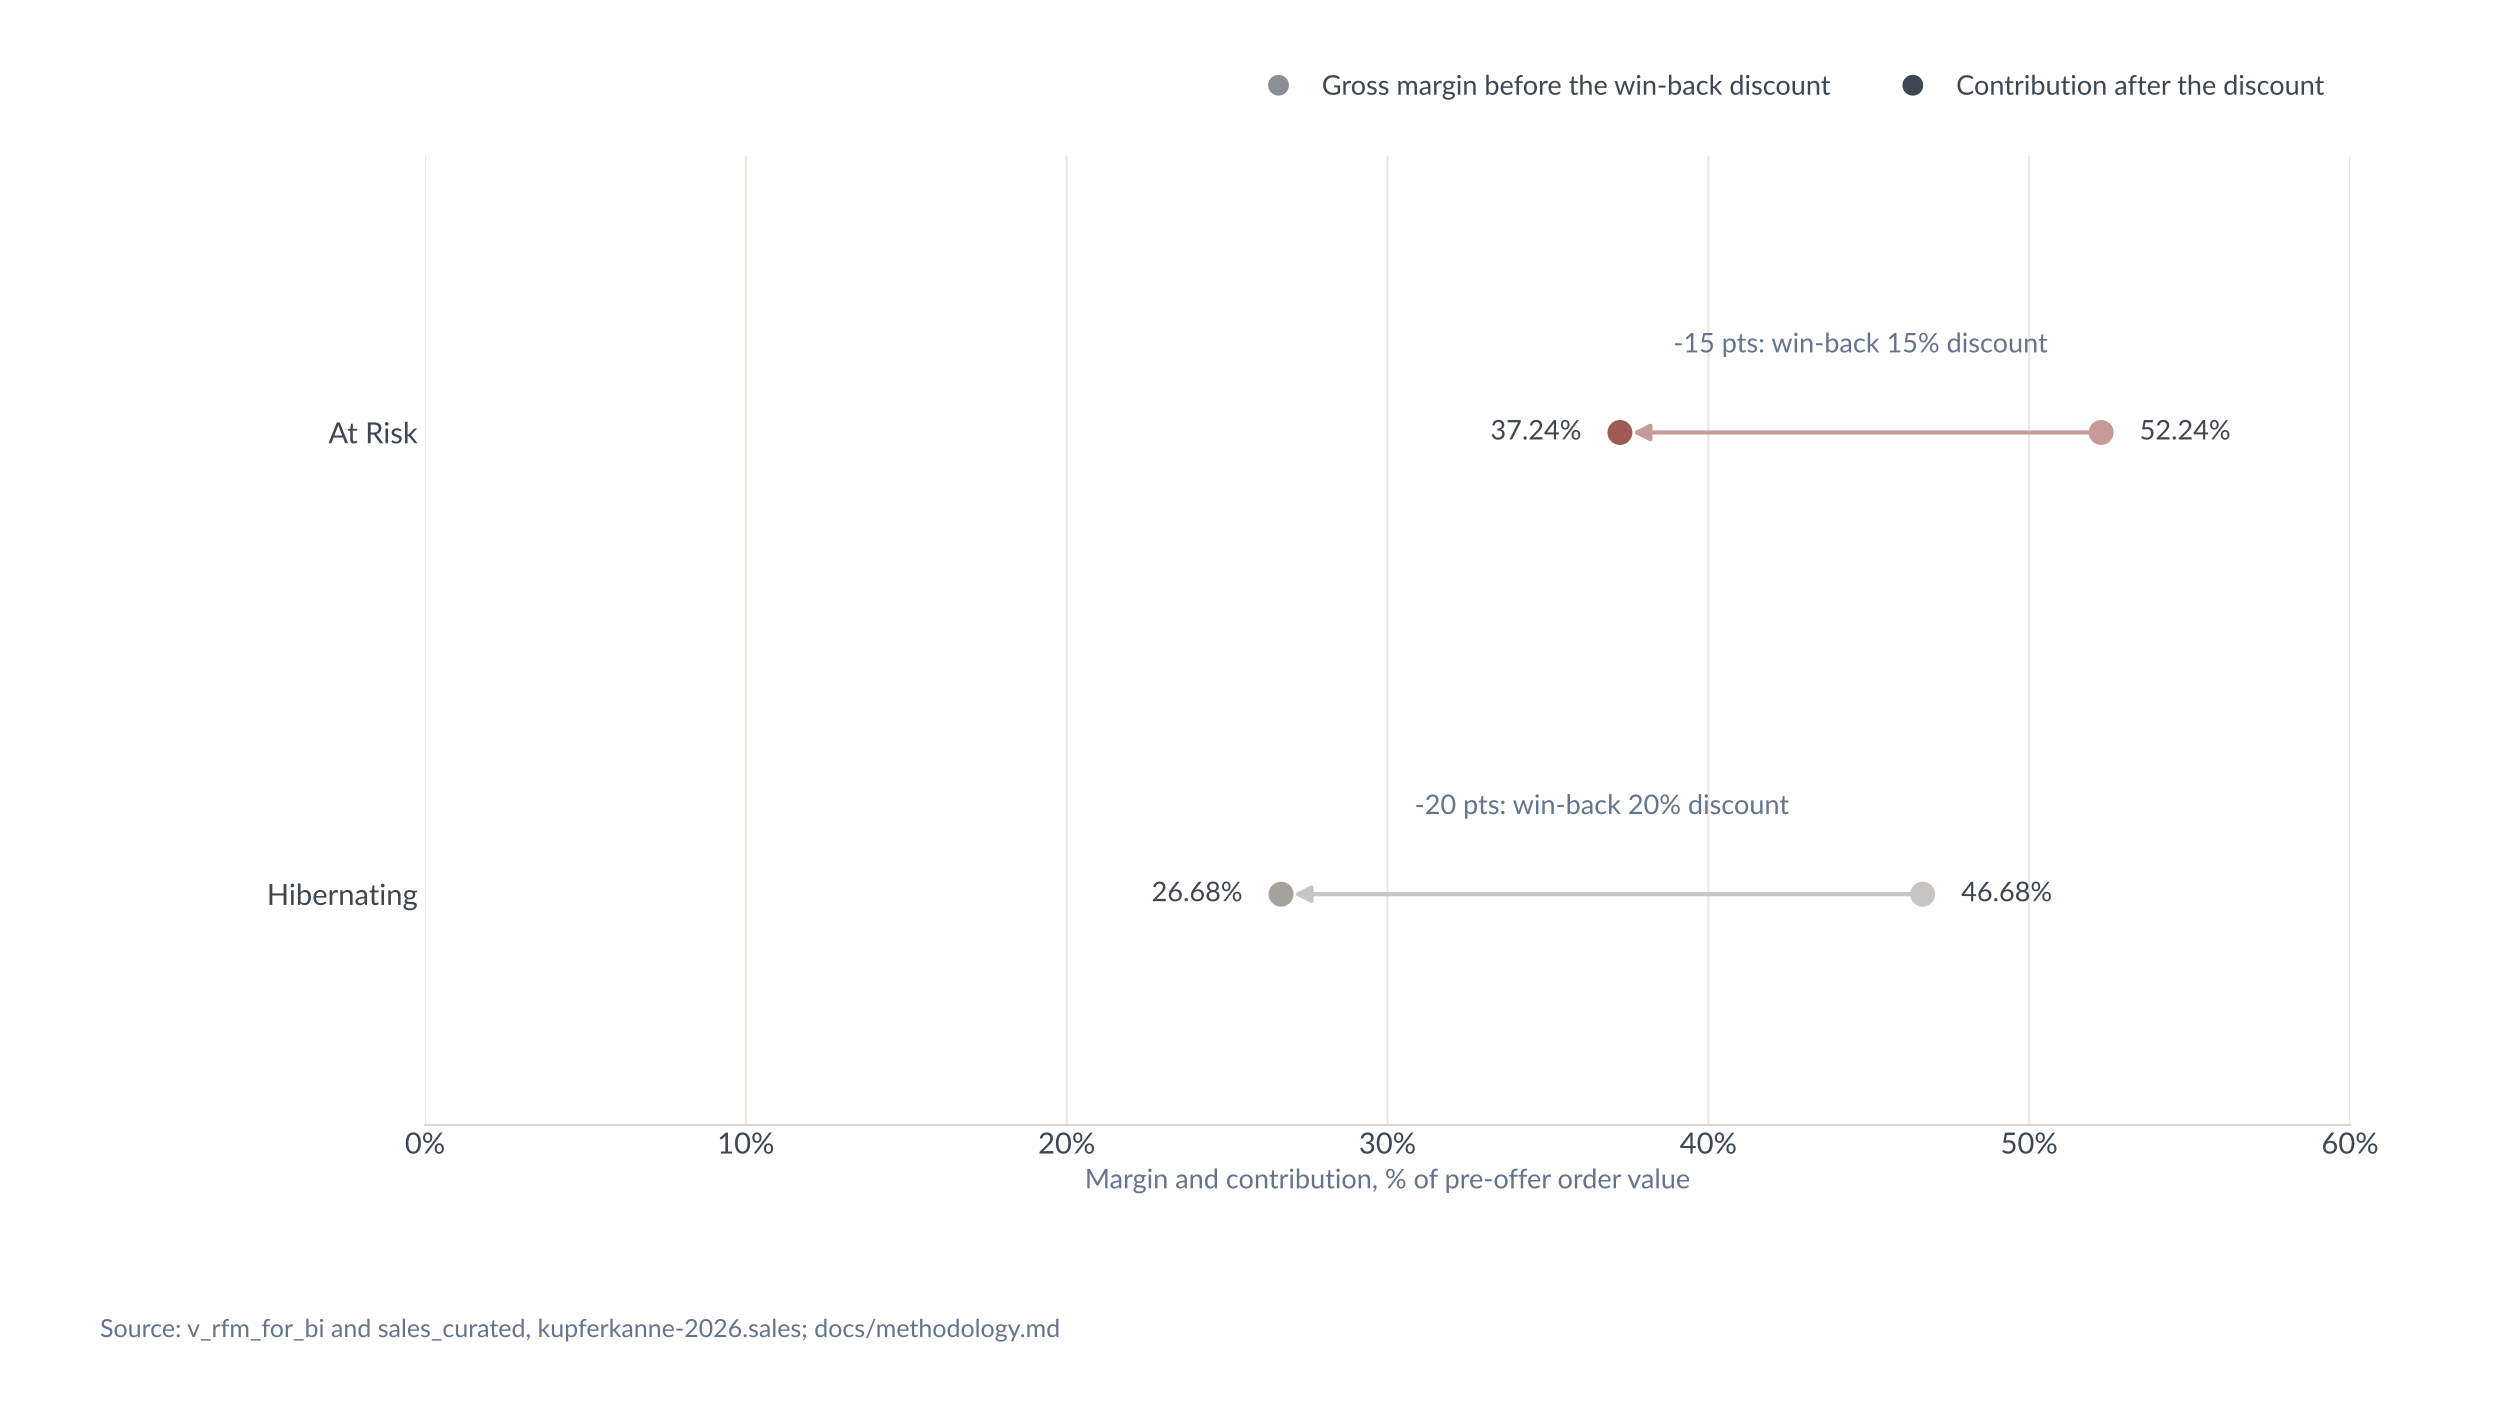
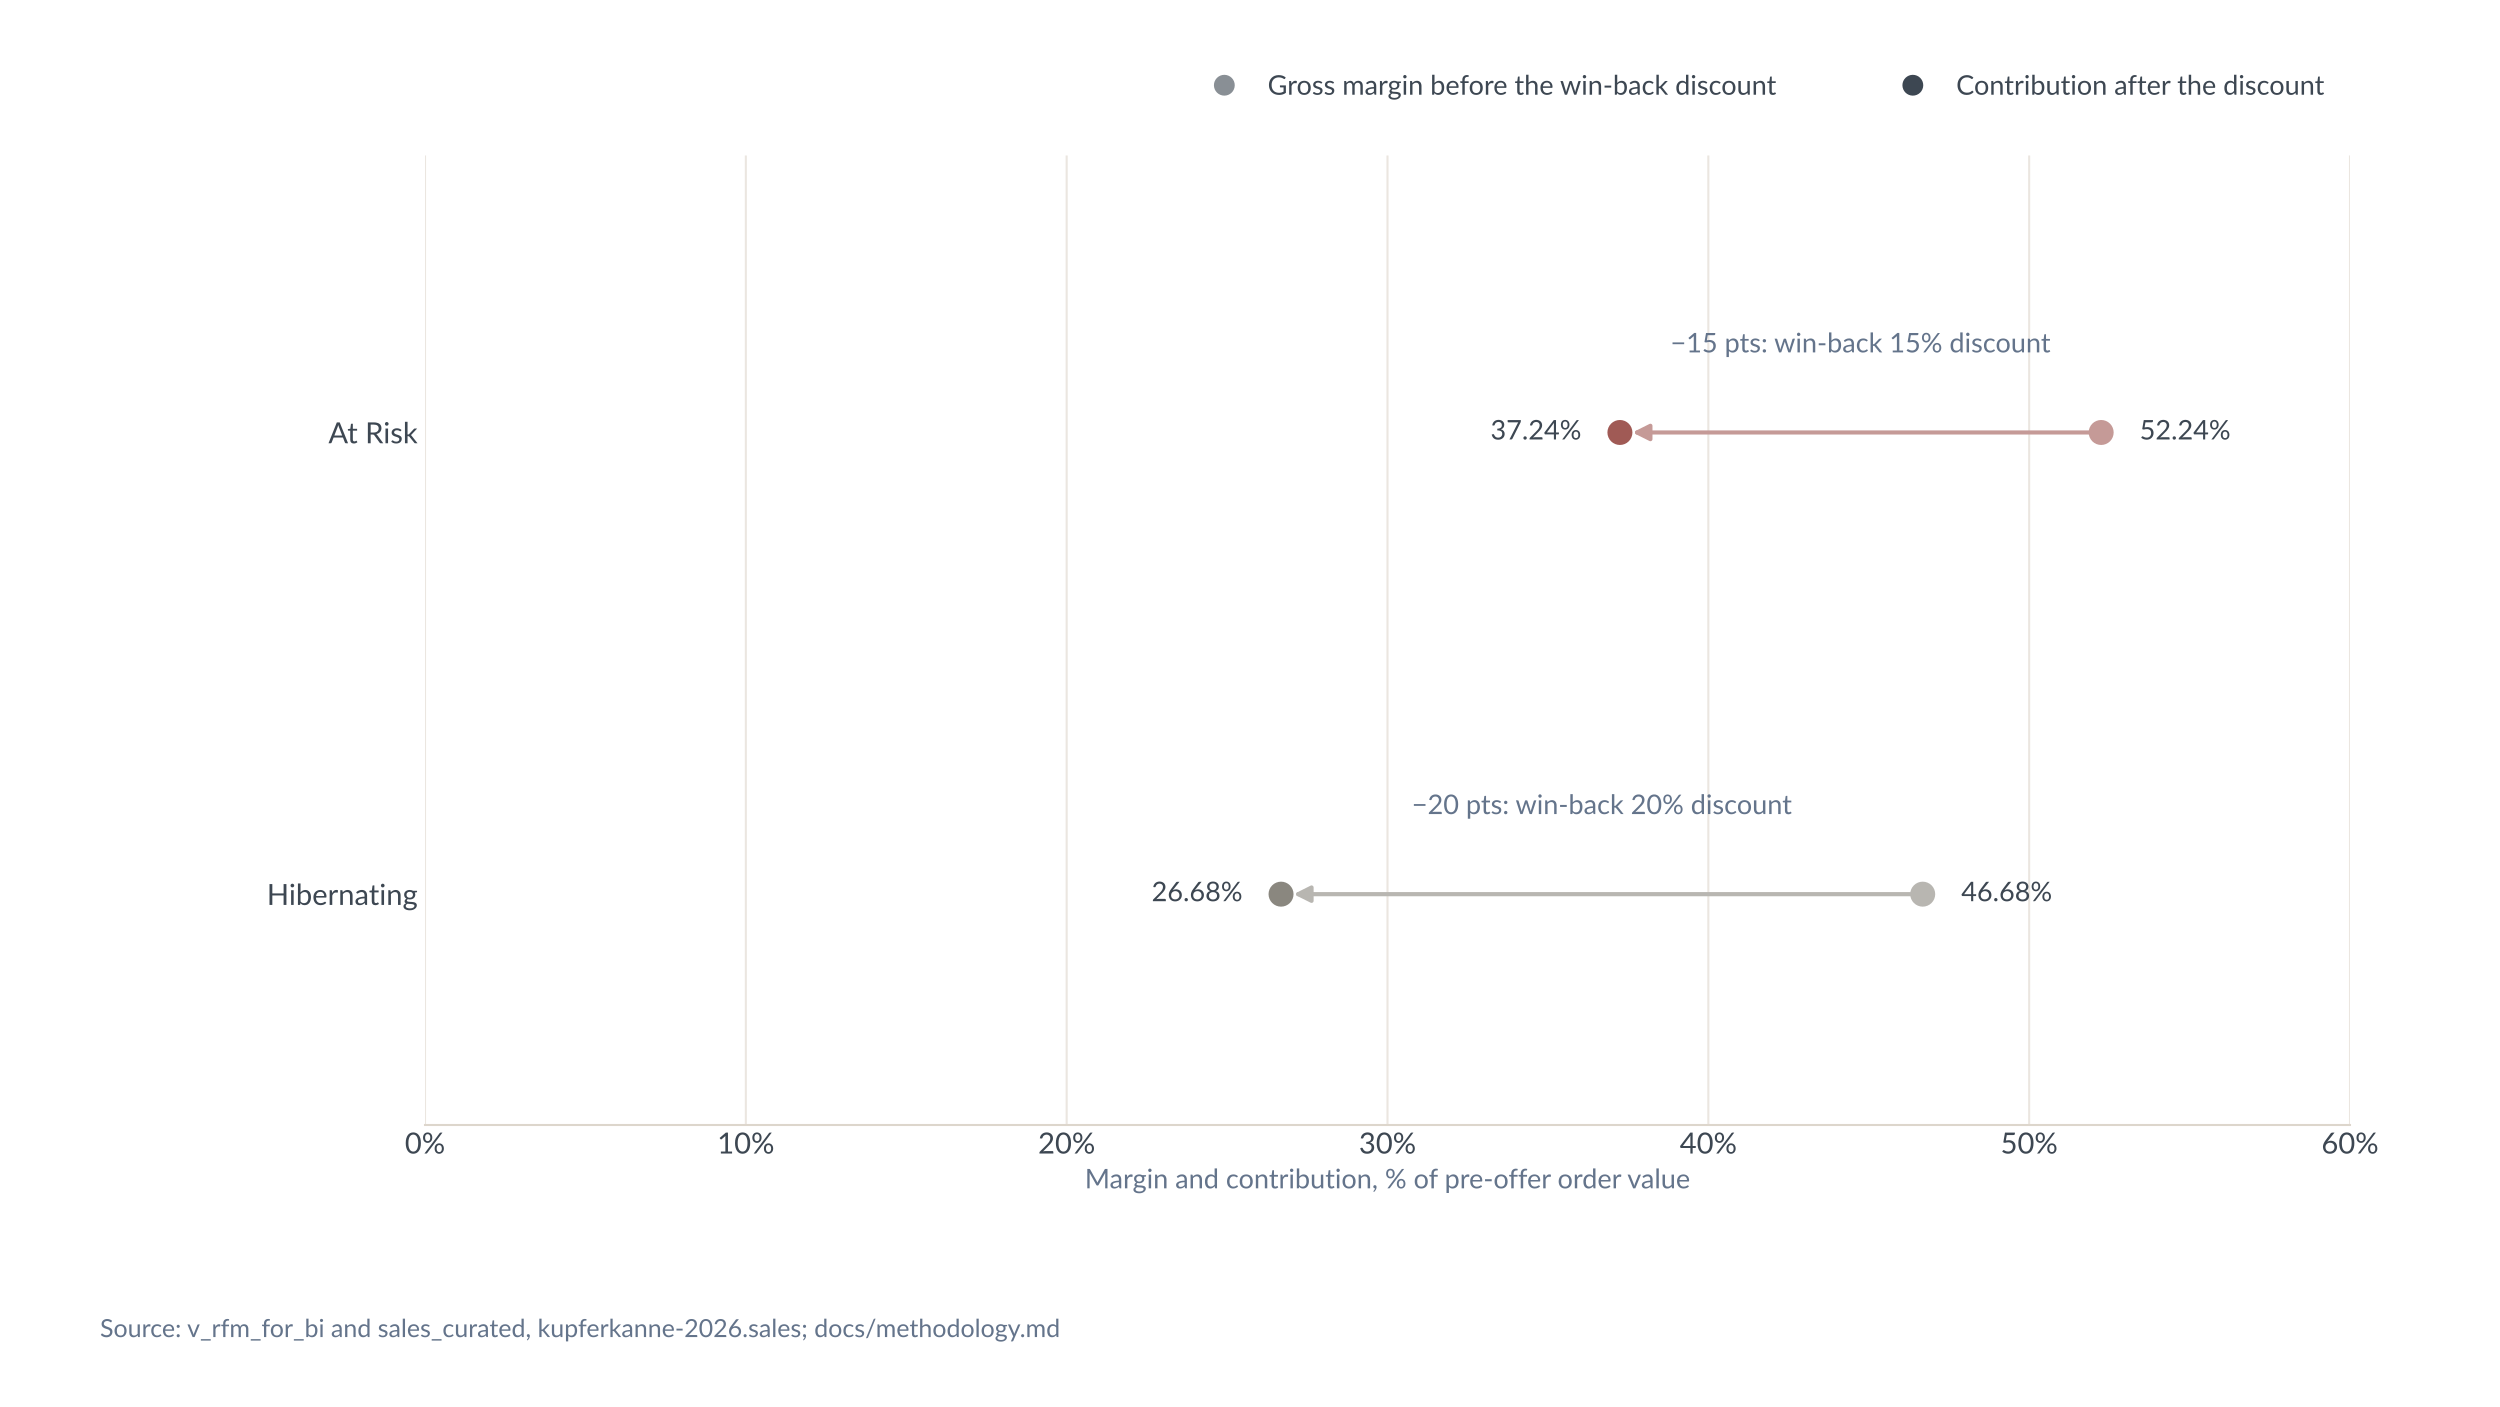
<svg xmlns="http://www.w3.org/2000/svg" xmlns:xlink="http://www.w3.org/1999/xlink" viewBox="0 0 1200 675" version="1.1">
  <defs>
    <style type="text/css">*{stroke-linejoin: round; stroke-linecap: butt}</style>
  </defs>
  <g id="figure_1">
    <g id="patch_1">
      <path d="M 0 675  L 1200 675  L 1200 0  L 0 0  L 0 675  z " style="fill: none" />
    </g>
    <g id="axes_1">
      <g id="patch_2">
        <path d="M 204 540  L 1128 540  L 1128 74.625  L 204 74.625  L 204 540  z " style="fill: none" />
      </g>
      <g id="matplotlib.axis_1">
        <g id="xtick_1">
          <g id="line2d_1">
            <path d="M 204 540  L 204 74.625  " clip-path="url(#pc6eea8a28a)" style="fill: none; stroke: #ddd6cc; stroke-opacity: 0.6; stroke-linecap: square" />
          </g>
          <g id="line2d_2" />
          <g id="text_1">
            <text style="font-size: 14px; font-family: 'Segoe UI', 'Lato', sans-serif; text-anchor: middle; fill: #3d4752" x="204" y="553.692" transform="rotate(-0 204 553.6924)">0%</text>
          </g>
        </g>
        <g id="xtick_2">
          <g id="line2d_3">
            <path d="M 358 540  L 358 74.625  " clip-path="url(#pc6eea8a28a)" style="fill: none; stroke: #ddd6cc; stroke-opacity: 0.6; stroke-linecap: square" />
          </g>
          <g id="line2d_4" />
          <g id="text_2">
            <text style="font-size: 14px; font-family: 'Segoe UI', 'Lato', sans-serif; text-anchor: middle; fill: #3d4752" x="358" y="553.692" transform="rotate(-0 358 553.6924)">10%</text>
          </g>
        </g>
        <g id="xtick_3">
          <g id="line2d_5">
            <path d="M 512 540  L 512 74.625  " clip-path="url(#pc6eea8a28a)" style="fill: none; stroke: #ddd6cc; stroke-opacity: 0.6; stroke-linecap: square" />
          </g>
          <g id="line2d_6" />
          <g id="text_3">
            <text style="font-size: 14px; font-family: 'Segoe UI', 'Lato', sans-serif; text-anchor: middle; fill: #3d4752" x="512" y="553.692" transform="rotate(-0 512 553.6924)">20%</text>
          </g>
        </g>
        <g id="xtick_4">
          <g id="line2d_7">
            <path d="M 666 540  L 666 74.625  " clip-path="url(#pc6eea8a28a)" style="fill: none; stroke: #ddd6cc; stroke-opacity: 0.6; stroke-linecap: square" />
          </g>
          <g id="line2d_8" />
          <g id="text_4">
            <text style="font-size: 14px; font-family: 'Segoe UI', 'Lato', sans-serif; text-anchor: middle; fill: #3d4752" x="666" y="553.692" transform="rotate(-0 666 553.6924)">30%</text>
          </g>
        </g>
        <g id="xtick_5">
          <g id="line2d_9">
            <path d="M 820 540  L 820 74.625  " clip-path="url(#pc6eea8a28a)" style="fill: none; stroke: #ddd6cc; stroke-opacity: 0.6; stroke-linecap: square" />
          </g>
          <g id="line2d_10" />
          <g id="text_5">
            <text style="font-size: 14px; font-family: 'Segoe UI', 'Lato', sans-serif; text-anchor: middle; fill: #3d4752" x="820" y="553.692" transform="rotate(-0 820 553.6924)">40%</text>
          </g>
        </g>
        <g id="xtick_6">
          <g id="line2d_11">
            <path d="M 974 540  L 974 74.625  " clip-path="url(#pc6eea8a28a)" style="fill: none; stroke: #ddd6cc; stroke-opacity: 0.6; stroke-linecap: square" />
          </g>
          <g id="line2d_12" />
          <g id="text_6">
            <text style="font-size: 14px; font-family: 'Segoe UI', 'Lato', sans-serif; text-anchor: middle; fill: #3d4752" x="974" y="553.692" transform="rotate(-0 974 553.6924)">50%</text>
          </g>
        </g>
        <g id="xtick_7">
          <g id="line2d_13">
            <path d="M 1128 540  L 1128 74.625  " clip-path="url(#pc6eea8a28a)" style="fill: none; stroke: #ddd6cc; stroke-opacity: 0.6; stroke-linecap: square" />
          </g>
          <g id="line2d_14" />
          <g id="text_7">
            <text style="font-size: 14px; font-family: 'Segoe UI', 'Lato', sans-serif; text-anchor: middle; fill: #3d4752" x="1128" y="553.692" transform="rotate(-0 1128 553.6924)">60%</text>
          </g>
        </g>
        <g id="text_8">
          <text style="font-size: 13px; font-family: 'Segoe UI', 'Lato', sans-serif; text-anchor: middle; fill: #64748b" x="666" y="570.401" transform="rotate(-0 666 570.4009)">Margin and contribution, % of pre-offer order value</text>
        </g>
      </g>
      <g id="matplotlib.axis_2">
        <g id="ytick_1">
          <g id="line2d_15" />
          <g id="text_9">
            <text style="font-size: 14px; font-family: 'Segoe UI', 'Lato', sans-serif; text-anchor: end; fill: #3d4752" x="200.5" y="212.771" transform="rotate(-0 200.5 212.7715)">At Risk</text>
          </g>
        </g>
        <g id="ytick_2">
          <g id="line2d_16" />
          <g id="text_10">
            <text style="font-size: 14px; font-family: 'Segoe UI', 'Lato', sans-serif; text-anchor: end; fill: #3d4752" x="200.5" y="434.379" transform="rotate(-0 200.5 434.3786)">Hibernating</text>
          </g>
        </g>
      </g>
      <g id="patch_3">
        <path d="M 1002.555 207.589  Q 893.055 207.589 785.792 207.589  " style="fill: none; stroke: #c59a97; stroke-width: 2; stroke-linecap: round" />
        <path d="M 792.192 210.789  L 785.792 207.589  L 792.192 204.389  z " style="fill: #c59a97; stroke: #c59a97; stroke-width: 2; stroke-linecap: round" />
      </g>
      <g id="patch_4">
-         <path d="M 916.899 429.196  Q 768.902 429.196 623.141 429.196  " style="fill: none; stroke: #c8c6c1; stroke-width: 2; stroke-linecap: round" />
-         <path d="M 629.541 432.396  L 623.141 429.196  L 629.541 425.996  z " style="fill: #c8c6c1; stroke: #c8c6c1; stroke-width: 2; stroke-linecap: round" />
+         <path d="M 916.899 429.196  Q 768.902 429.196 623.141 429.196  " style="fill: none; stroke: #b8b6b1; stroke-width: 2; stroke-linecap: round" />
+         <path d="M 629.541 432.396  L 623.141 429.196  L 629.541 425.996  z " style="fill: #b8b6b1; stroke: #b8b6b1; stroke-width: 2; stroke-linecap: round" />
      </g>
      <g id="patch_5">
        <path d="M 204 540  L 1128 540  " style="fill: none; stroke: #ddd6cc; stroke-linejoin: miter; stroke-linecap: square" />
      </g>
      <g id="line2d_17">
        <defs>
          <path id="ma9b28b448e" d="M 0 6  C 1.591 6 3.117 5.368 4.243 4.243  C 5.368 3.117 6 1.591 6 0  C 6 -1.591 5.368 -3.117 4.243 -4.243  C 3.117 -5.368 1.591 -6 0 -6  C -1.591 -6 -3.117 -5.368 -4.243 -4.243  C -5.368 -3.117 -6 -1.591 -6 0  C -6 1.591 -5.368 3.117 -4.243 4.243  C -3.117 5.368 -1.591 6 0 6  z " style="stroke: #000000; stroke-opacity: 0" />
        </defs>
        <g clip-path="url(#pc6eea8a28a)">
          <use xlink:href="#ma9b28b448e" x="1008.558" y="207.589" style="fill: #c59a97; stroke: #000000; stroke-opacity: 0" />
        </g>
      </g>
      <g id="text_11">
        <text style="font-size: 13px; font-family: 'Segoe UI', 'Lato', sans-serif; text-anchor: start; fill: #3d4752" x="1027.038" y="210.954" transform="rotate(-0 1027.038 210.9535)">52.24%</text>
      </g>
      <g id="text_12">
        <text style="font-size: 13px; font-family: 'Segoe UI', 'Lato', sans-serif; text-anchor: end; fill: #3d4752" x="759.078" y="210.954" transform="rotate(-0 759.0778 210.9535)">37.24%</text>
      </g>
      <g id="text_13">
-         <text style="font-size: 13px; font-family: 'Segoe UI', 'Lato', sans-serif; text-anchor: middle; fill: #64748b" x="893.058" y="169.142" transform="rotate(-0 893.0578 169.1421)">-15 pts: win-back 15% discount</text>
+         <text style="font-size: 13px; font-family: 'Segoe UI', 'Lato', sans-serif; text-anchor: middle; fill: #64748b" x="893.058" y="169.142" transform="rotate(-0 893.0578 169.1421)">−15 pts: win-back 15% discount</text>
      </g>
      <g id="line2d_18">
        <defs>
-           <path id="md7f79ba2be" d="M 0 6  C 1.591 6 3.117 5.368 4.243 4.243  C 5.368 3.117 6 1.591 6 0  C 6 -1.591 5.368 -3.117 4.243 -4.243  C 3.117 -5.368 1.591 -6 0 -6  C -1.591 -6 -3.117 -5.368 -4.243 -4.243  C -5.368 -3.117 -6 -1.591 -6 0  C -6 1.591 -5.368 3.117 -4.243 4.243  C -3.117 5.368 -1.591 6 0 6  z " style="stroke: #000000; stroke-opacity: 0" />
+           <path id="mc61d29127d" d="M 0 6  C 1.591 6 3.117 5.368 4.243 4.243  C 5.368 3.117 6 1.591 6 0  C 6 -1.591 5.368 -3.117 4.243 -4.243  C 3.117 -5.368 1.591 -6 0 -6  C -1.591 -6 -3.117 -5.368 -4.243 -4.243  C -5.368 -3.117 -6 -1.591 -6 0  C -6 1.591 -5.368 3.117 -4.243 4.243  C -3.117 5.368 -1.591 6 0 6  z " style="stroke: #000000; stroke-opacity: 0" />
        </defs>
        <g clip-path="url(#pc6eea8a28a)">
-           <use xlink:href="#md7f79ba2be" x="922.901" y="429.196" style="fill: #c8c6c1; stroke: #000000; stroke-opacity: 0" />
+           <use xlink:href="#mc61d29127d" x="922.901" y="429.196" style="fill: #b8b6b1; stroke: #000000; stroke-opacity: 0" />
        </g>
      </g>
      <g id="text_14">
        <text style="font-size: 13px; font-family: 'Segoe UI', 'Lato', sans-serif; text-anchor: start; fill: #3d4752" x="941.381" y="432.561" transform="rotate(-0 941.3805 432.5607)">46.68%</text>
      </g>
      <g id="text_15">
        <text style="font-size: 13px; font-family: 'Segoe UI', 'Lato', sans-serif; text-anchor: end; fill: #3d4752" x="596.421" y="432.561" transform="rotate(-0 596.4205 432.5607)">26.68%</text>
      </g>
      <g id="text_16">
-         <text style="font-size: 13px; font-family: 'Segoe UI', 'Lato', sans-serif; text-anchor: middle; fill: #64748b" x="768.901" y="390.749" transform="rotate(-0 768.9005 390.7493)">-20 pts: win-back 20% discount</text>
+         <text style="font-size: 13px; font-family: 'Segoe UI', 'Lato', sans-serif; text-anchor: middle; fill: #64748b" x="768.901" y="390.749" transform="rotate(-0 768.9005 390.7493)">−20 pts: win-back 20% discount</text>
      </g>
      <g id="line2d_19">
        <defs>
          <path id="m4e31dd7563" d="M 0 6  C 1.591 6 3.117 5.368 4.243 4.243  C 5.368 3.117 6 1.591 6 0  C 6 -1.591 5.368 -3.117 4.243 -4.243  C 3.117 -5.368 1.591 -6 0 -6  C -1.591 -6 -3.117 -5.368 -4.243 -4.243  C -5.368 -3.117 -6 -1.591 -6 0  C -6 1.591 -5.368 3.117 -4.243 4.243  C -3.117 5.368 -1.591 6 0 6  z " style="stroke: #000000; stroke-opacity: 0" />
        </defs>
        <g clip-path="url(#pc6eea8a28a)">
          <use xlink:href="#m4e31dd7563" x="777.558" y="207.589" style="fill: #a05a55; stroke: #000000; stroke-opacity: 0" />
        </g>
      </g>
      <g id="line2d_20">
        <defs>
-           <path id="m4f78656efb" d="M 0 6  C 1.591 6 3.117 5.368 4.243 4.243  C 5.368 3.117 6 1.591 6 0  C 6 -1.591 5.368 -3.117 4.243 -4.243  C 3.117 -5.368 1.591 -6 0 -6  C -1.591 -6 -3.117 -5.368 -4.243 -4.243  C -5.368 -3.117 -6 -1.591 -6 0  C -6 1.591 -5.368 3.117 -4.243 4.243  C -3.117 5.368 -1.591 6 0 6  z " style="stroke: #000000; stroke-opacity: 0" />
+           <path id="m5536d54294" d="M 0 6  C 1.591 6 3.117 5.368 4.243 4.243  C 5.368 3.117 6 1.591 6 0  C 6 -1.591 5.368 -3.117 4.243 -4.243  C 3.117 -5.368 1.591 -6 0 -6  C -1.591 -6 -3.117 -5.368 -4.243 -4.243  C -5.368 -3.117 -6 -1.591 -6 0  C -6 1.591 -5.368 3.117 -4.243 4.243  C -3.117 5.368 -1.591 6 0 6  z " style="stroke: #000000; stroke-opacity: 0" />
        </defs>
        <g clip-path="url(#pc6eea8a28a)">
-           <use xlink:href="#m4f78656efb" x="614.901" y="429.196" style="fill: #a5a29a; stroke: #000000; stroke-opacity: 0" />
+           <use xlink:href="#m5536d54294" x="614.901" y="429.196" style="fill: #8a877f; stroke: #000000; stroke-opacity: 0" />
        </g>
      </g>
    </g>
    <g id="text_17">
      <text style="font-size: 12px; font-family: 'Segoe UI', 'Lato', sans-serif; text-anchor: start; fill: #64748b" x="48" y="641.801" transform="rotate(-0 48 641.8012)">Source: v_rfm_for_bi and sales_curated, kupferkanne-2026.sales; docs/methodology.md</text>
    </g>
    <g id="legend_1">
      <g id="line2d_21">
        <defs>
          <path id="mcab93f0e09" d="M 0 5  C 1.326 5 2.598 4.473 3.536 3.536  C 4.473 2.598 5 1.326 5 0  C 5 -1.326 4.473 -2.598 3.536 -3.536  C 2.598 -4.473 1.326 -5 0 -5  C -1.326 -5 -2.598 -4.473 -3.536 -3.536  C -4.473 -2.598 -5 -1.326 -5 0  C -5 1.326 -4.473 2.598 -3.536 3.536  C -2.598 4.473 -1.326 5 0 5  z " style="stroke: #000000; stroke-opacity: 0" />
        </defs>
        <g>
-           <use xlink:href="#mcab93f0e09" x="613.681" y="40.912" style="fill: #898f95; stroke: #000000; stroke-opacity: 0" />
+           <use xlink:href="#mcab93f0e09" x="587.681" y="40.912" style="fill: #898f95; stroke: #000000; stroke-opacity: 0" />
        </g>
      </g>
      <g id="text_18">
-         <text style="font-size: 13px; font-family: 'Segoe UI', 'Lato', sans-serif; text-anchor: start; fill: #3d4752" x="634.481" y="45.462" transform="rotate(-0 634.4814 45.46219)">Gross margin before the win-back discount</text>
+         <text style="font-size: 13px; font-family: 'Segoe UI', 'Lato', sans-serif; text-anchor: start; fill: #3d4752" x="608.481" y="45.462" transform="rotate(-0 608.4814 45.46219)">Gross margin before the win-back discount</text>
      </g>
      <g id="line2d_22">
        <defs>
          <path id="mfb590b5a39" d="M 0 5  C 1.326 5 2.598 4.473 3.536 3.536  C 4.473 2.598 5 1.326 5 0  C 5 -1.326 4.473 -2.598 3.536 -3.536  C 2.598 -4.473 1.326 -5 0 -5  C -1.326 -5 -2.598 -4.473 -3.536 -3.536  C -4.473 -2.598 -5 -1.326 -5 0  C -5 1.326 -4.473 2.598 -3.536 3.536  C -2.598 4.473 -1.326 5 0 5  z " style="stroke: #000000; stroke-opacity: 0" />
        </defs>
        <g>
          <use xlink:href="#mfb590b5a39" x="918.16" y="40.912" style="fill: #3d4752; stroke: #000000; stroke-opacity: 0" />
        </g>
      </g>
      <g id="text_19">
        <text style="font-size: 13px; font-family: 'Segoe UI', 'Lato', sans-serif; text-anchor: start; fill: #3d4752" x="938.96" y="45.462" transform="rotate(-0 938.9597 45.46219)">Contribution after the discount</text>
      </g>
    </g>
  </g>
  <defs>
    <clipPath id="pc6eea8a28a">
      <rect x="204" y="74.625" width="924" height="465.375" />
    </clipPath>
  </defs>
</svg>
